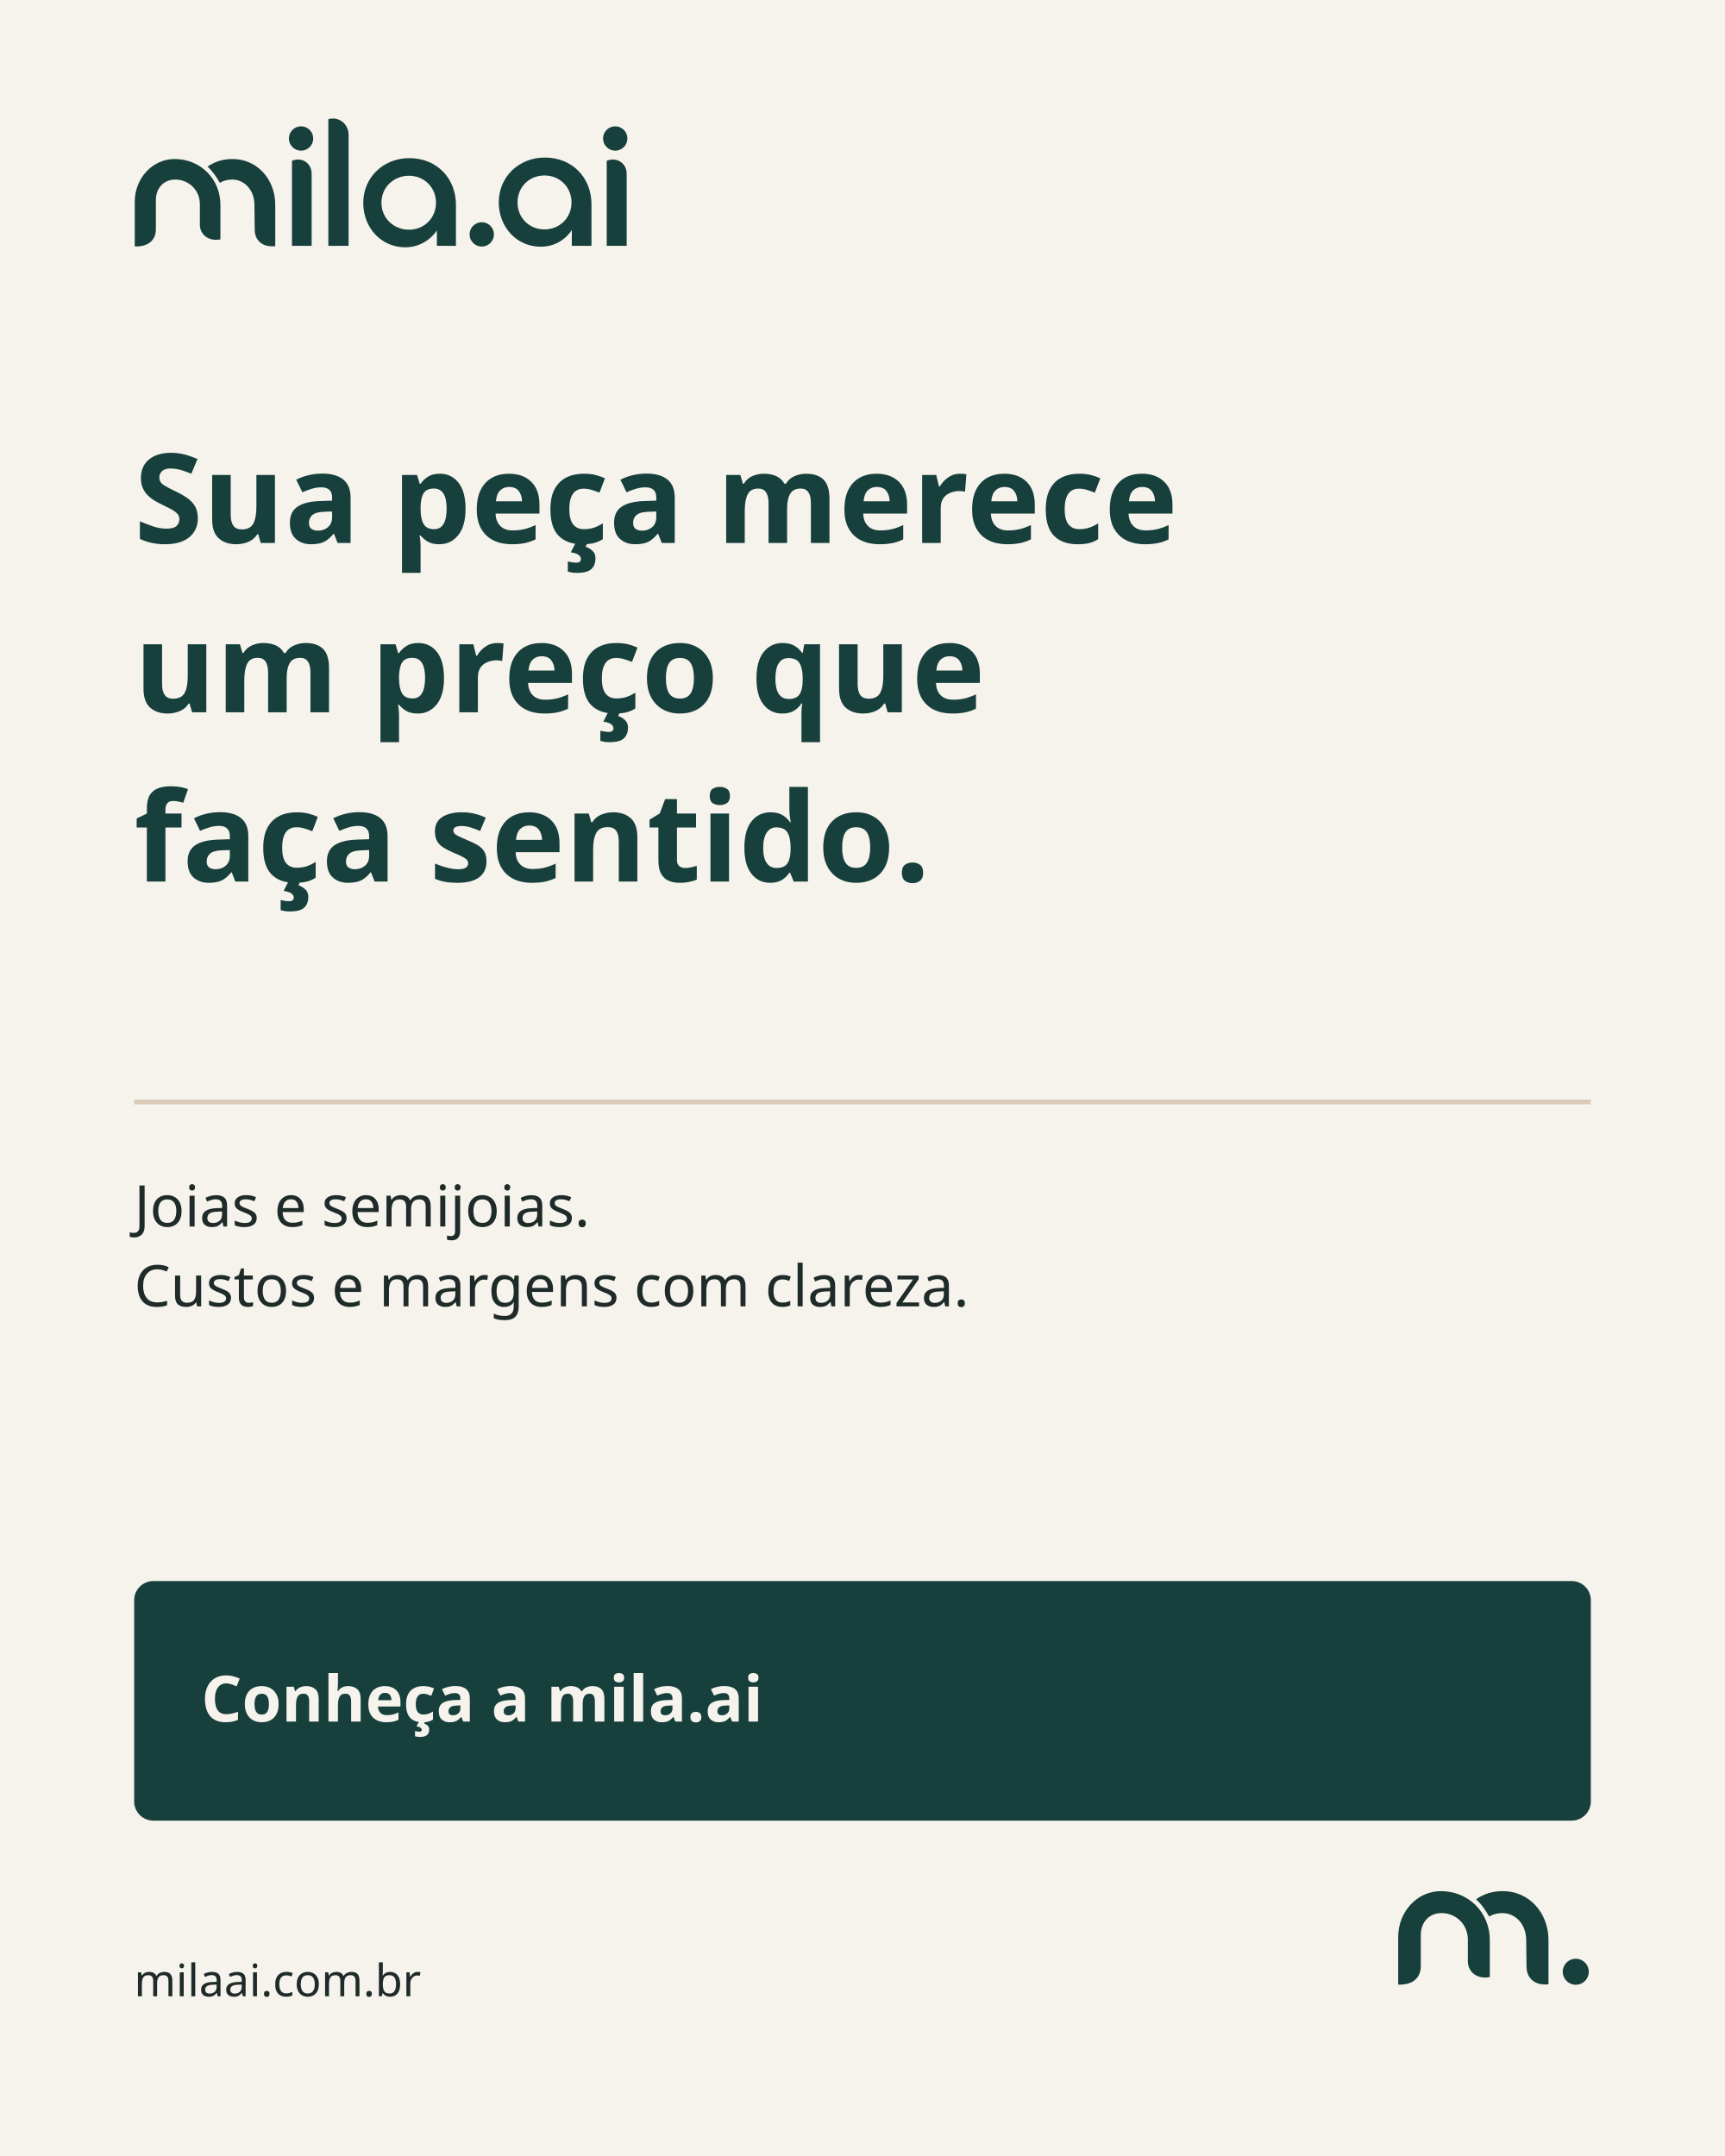
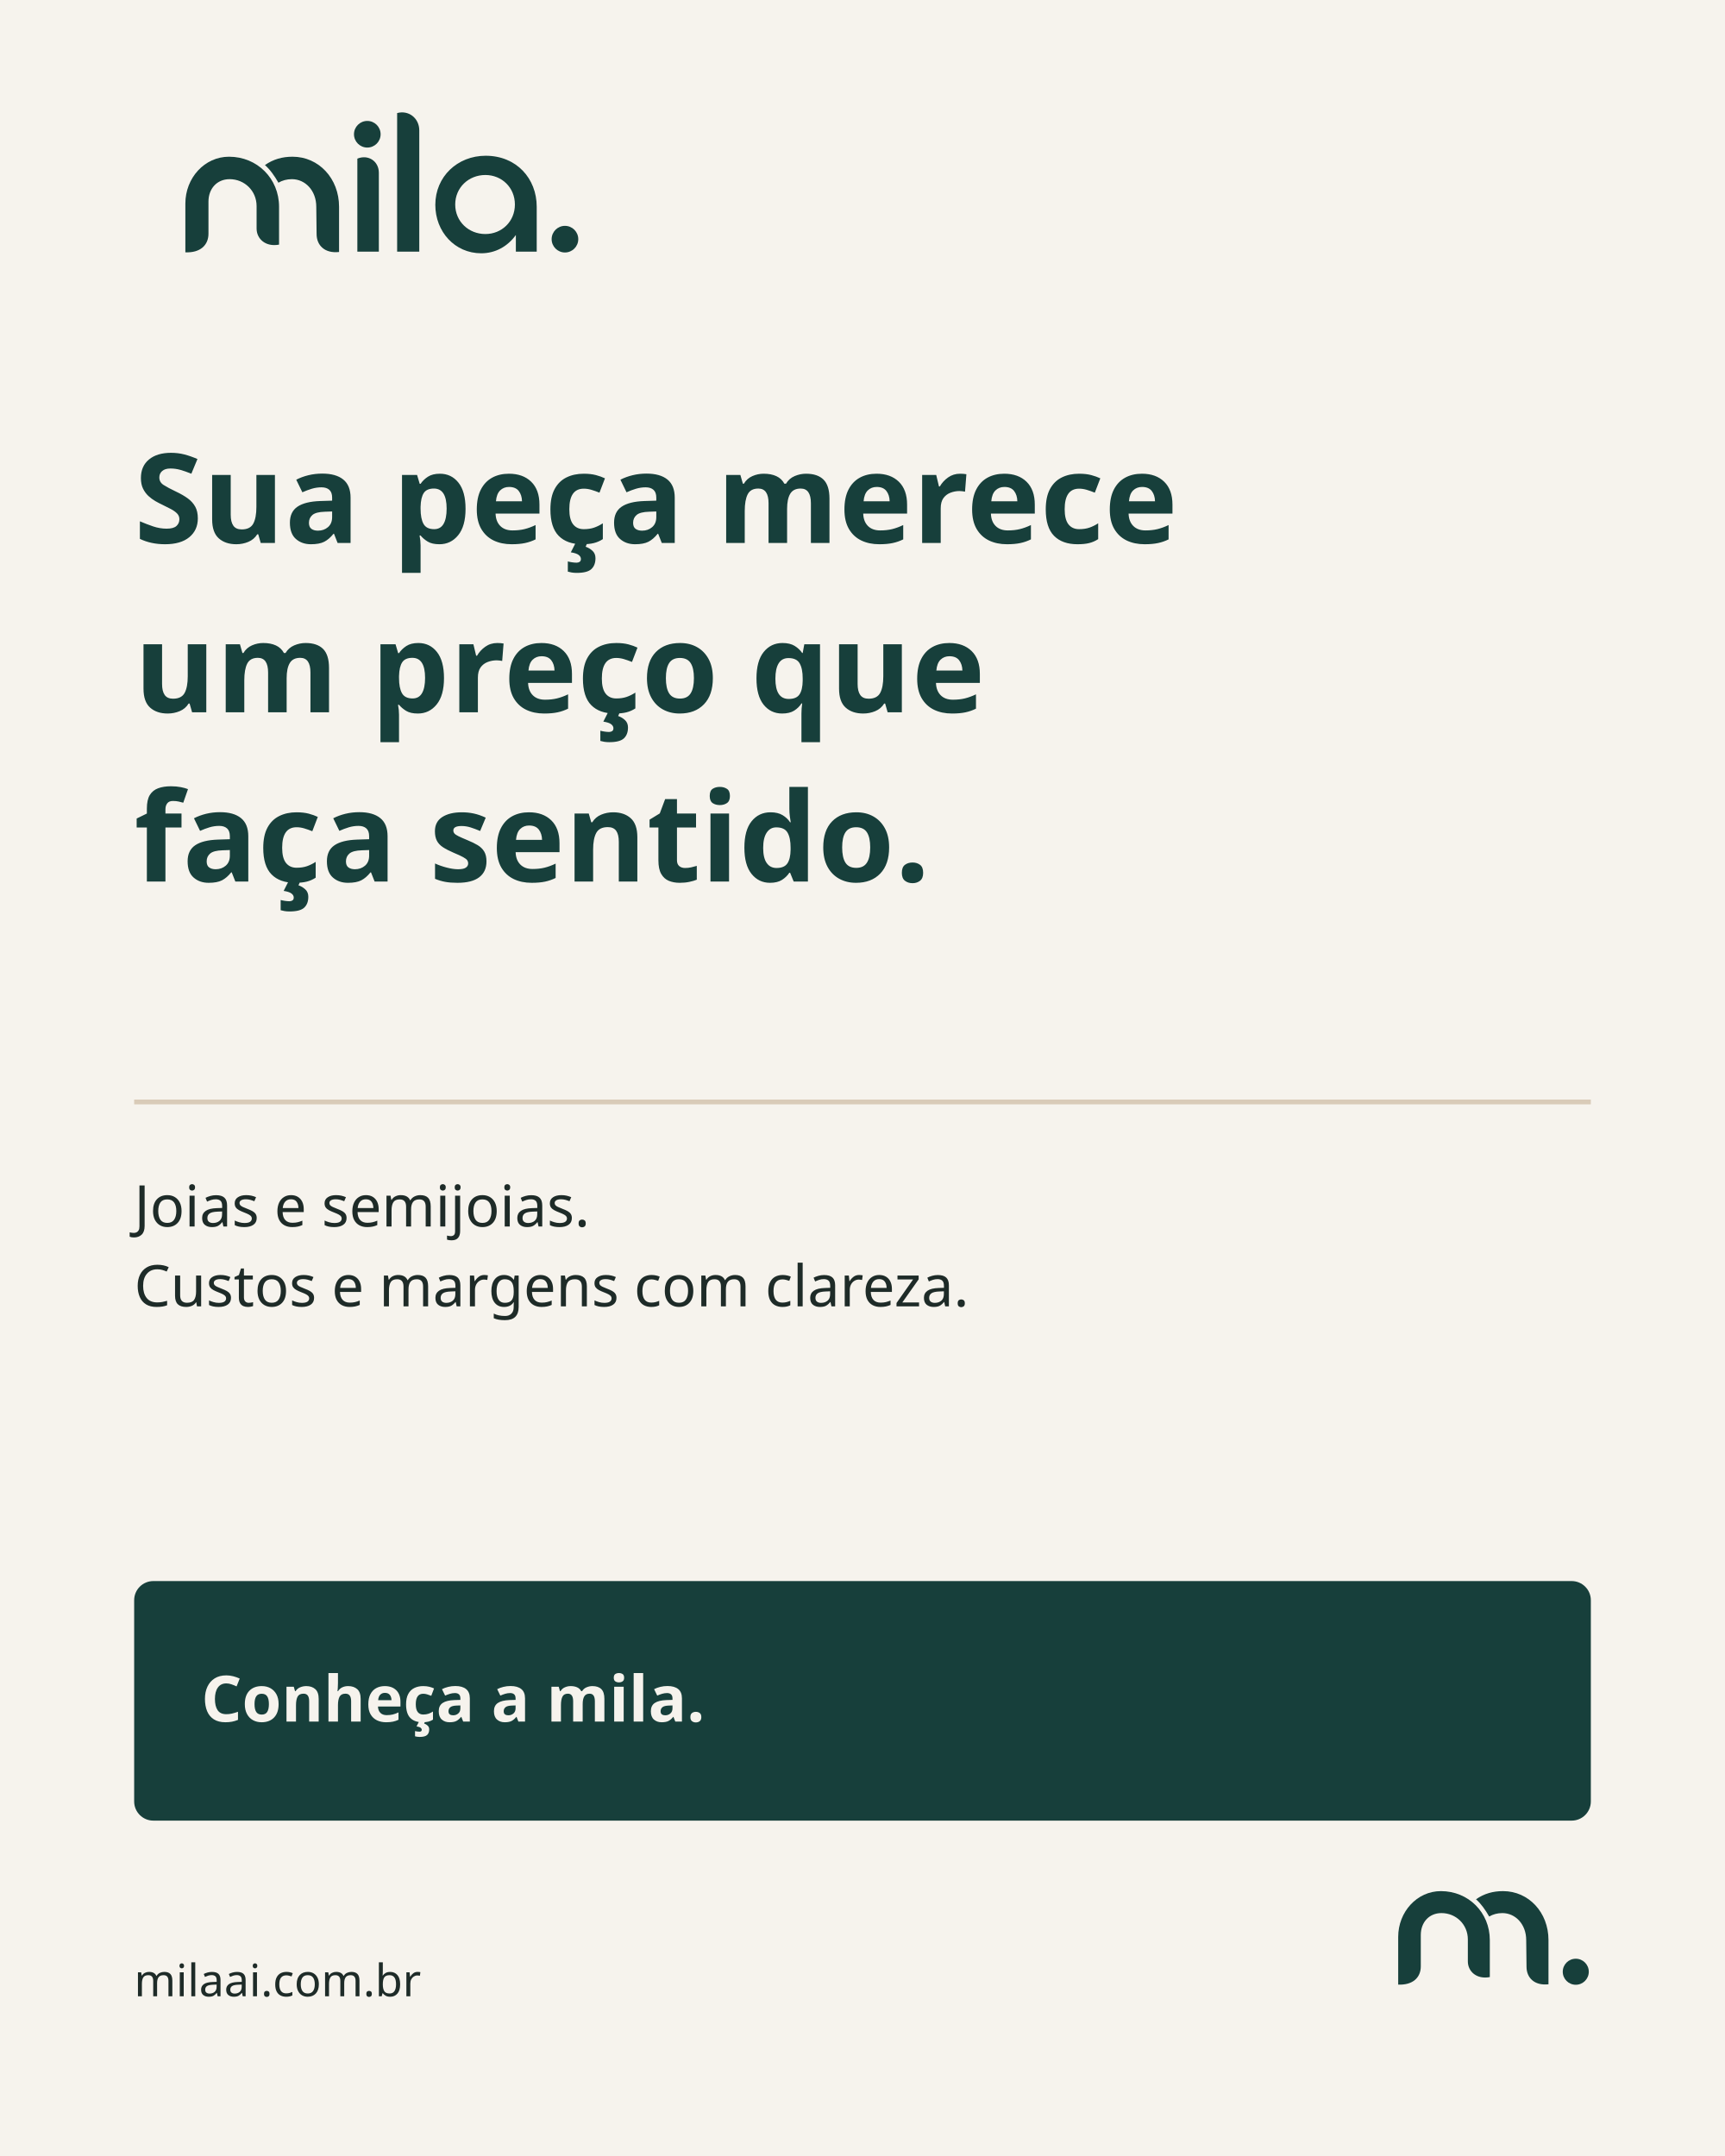
<svg xmlns="http://www.w3.org/2000/svg" width="1080" height="1350" viewBox="0 0 1080 1350">
  <rect width="1080" height="1350" fill="#F6F3ED" />
-   <svg x="84" y="70" width="310" height="90" viewBox="0 0 844 224" fill="#173F3B">
+   <svg x="84" y="70" width="310" height="90" viewBox="0 0 614 224" fill="#173F3B">
    <path d="M1 219 L1 143 C1 103 31 70 69 70 C113 70 147 104 147 148 L147 207 C126 211 112 198 112 182 L112 147 C112 123 93 105 70 105 C50 105 37 120 37 140 L37 190 C37 208 24 220 1 219 Z" fill-rule="evenodd" />
    <path d="M125 83 C138 74 152 70 168 70 C209 70 240.5 104 240.5 148 L240.5 218.5 C218 221 205.5 208 205.5 190.5 L205 148 C205 123 188 105 167 105 C159 105 152 107 146 110.5 C140 100 133 90 125 83 Z" fill-rule="evenodd" />
    <path d="M269 73 C286 66 302.5 77 302.5 95 L302.5 218 L269 218 Z" fill-rule="evenodd" />
    <path d="M331 2 C349 -3 365.5 10 365.5 29 L365.5 218 L331 218 Z" fill-rule="evenodd" />
    <path d="M548.5 148 C548.5 104 517 68.5 469 68.5 C425 68.5 390.5 101 390.5 145 C390.5 187 421 220.5 462 220.5 C484 220.5 503 210 516 192 L516 218 L548.5 218 Z M514.5 144.5 C514.5 118 494 98.5 468.5 98.5 C442.5 98.5 421.5 118 421.5 144.5 C421.5 171 442.5 190.5 468.5 190.5 C494 190.5 514.5 171 514.5 144.5 Z" fill-rule="evenodd" />
-     <path d="M779.5 147 C779.5 103 748 67.5 700 67.5 C656 67.5 621.5 100 621.5 144 C621.5 186 652 219.5 693 219.5 C715 219.5 734 209 746 191 L746 218 L779.5 218 Z M745.5 144 C745.5 117.5 725 98 699.5 98 C673.5 98 653.5 117.5 653.5 144 C653.5 170.5 673.5 190 699.5 190 C725 190 745.5 170.5 745.5 144 Z" fill-rule="evenodd" />
-     <path d="M805.5 73 C822.5 66 839.5 77 839.5 95 L839.5 218 L805.5 218 Z" fill-rule="evenodd" />
    <circle cx="284.5" cy="35" r="20.75" />
    <circle cx="592.5" cy="198.5" r="20.75" />
-     <circle cx="820" cy="35" r="20.75" />
  </svg>
  <text x="84" y="340" font-family="Manrope, sans-serif" font-size="78" font-weight="600" fill="#173F3B">Sua peça merece</text>
  <text x="84" y="446" font-family="Manrope, sans-serif" font-size="78" font-weight="600" fill="#173F3B">um preço que</text>
  <text x="84" y="552" font-family="Manrope, sans-serif" font-size="78" font-weight="600" fill="#173F3B">faça sentido.</text>
  <line x1="84" y1="690" x2="996" y2="690" stroke="#D9CBB8" stroke-width="3" />
  <text x="84" y="768" font-family="Manrope, sans-serif" font-size="36" font-weight="400" fill="#1E2B28">Joias e semijoias.</text>
  <text x="84" y="818" font-family="Manrope, sans-serif" font-size="36" font-weight="400" fill="#1E2B28">Custos e margens com clareza.</text>
  <rect x="84" y="990" width="912" height="150" rx="12" fill="#173F3B" />
-   <text x="126" y="1078" font-family="Manrope, sans-serif" font-size="40" font-weight="600" fill="#F6F3ED">Conheça a mila.ai</text>
+   <text x="126" y="1078" font-family="Manrope, sans-serif" font-size="40" font-weight="600" fill="#F6F3ED">Conheça a mila.</text>
  <text x="84" y="1250" font-family="Manrope, sans-serif" font-size="28" font-weight="400" fill="#1E2B28">milaai.com.br</text>
  <svg x="875" y="1172" width="121" height="84" viewBox="0 68 308 156" fill="#173F3B">
    <path d="M1 219 L1 143 C1 103 31 70 69 70 C113 70 147 104 147 148 L147 207 C126 211 112 198 112 182 L112 147 C112 123 93 105 70 105 C50 105 37 120 37 140 L37 190 C37 208 24 220 1 219 Z" />
    <path d="M125 83 C138 74 152 70 168 70 C209 70 240.5 104 240.5 148 L240.5 218.5 C218 221 205.5 208 205.5 190.5 L205 148 C205 123 188 105 167 105 C159 105 152 107 146 110.5 C140 100 133 90 125 83 Z" />
    <circle cx="284" cy="198.5" r="20.75" />
  </svg>
</svg>
